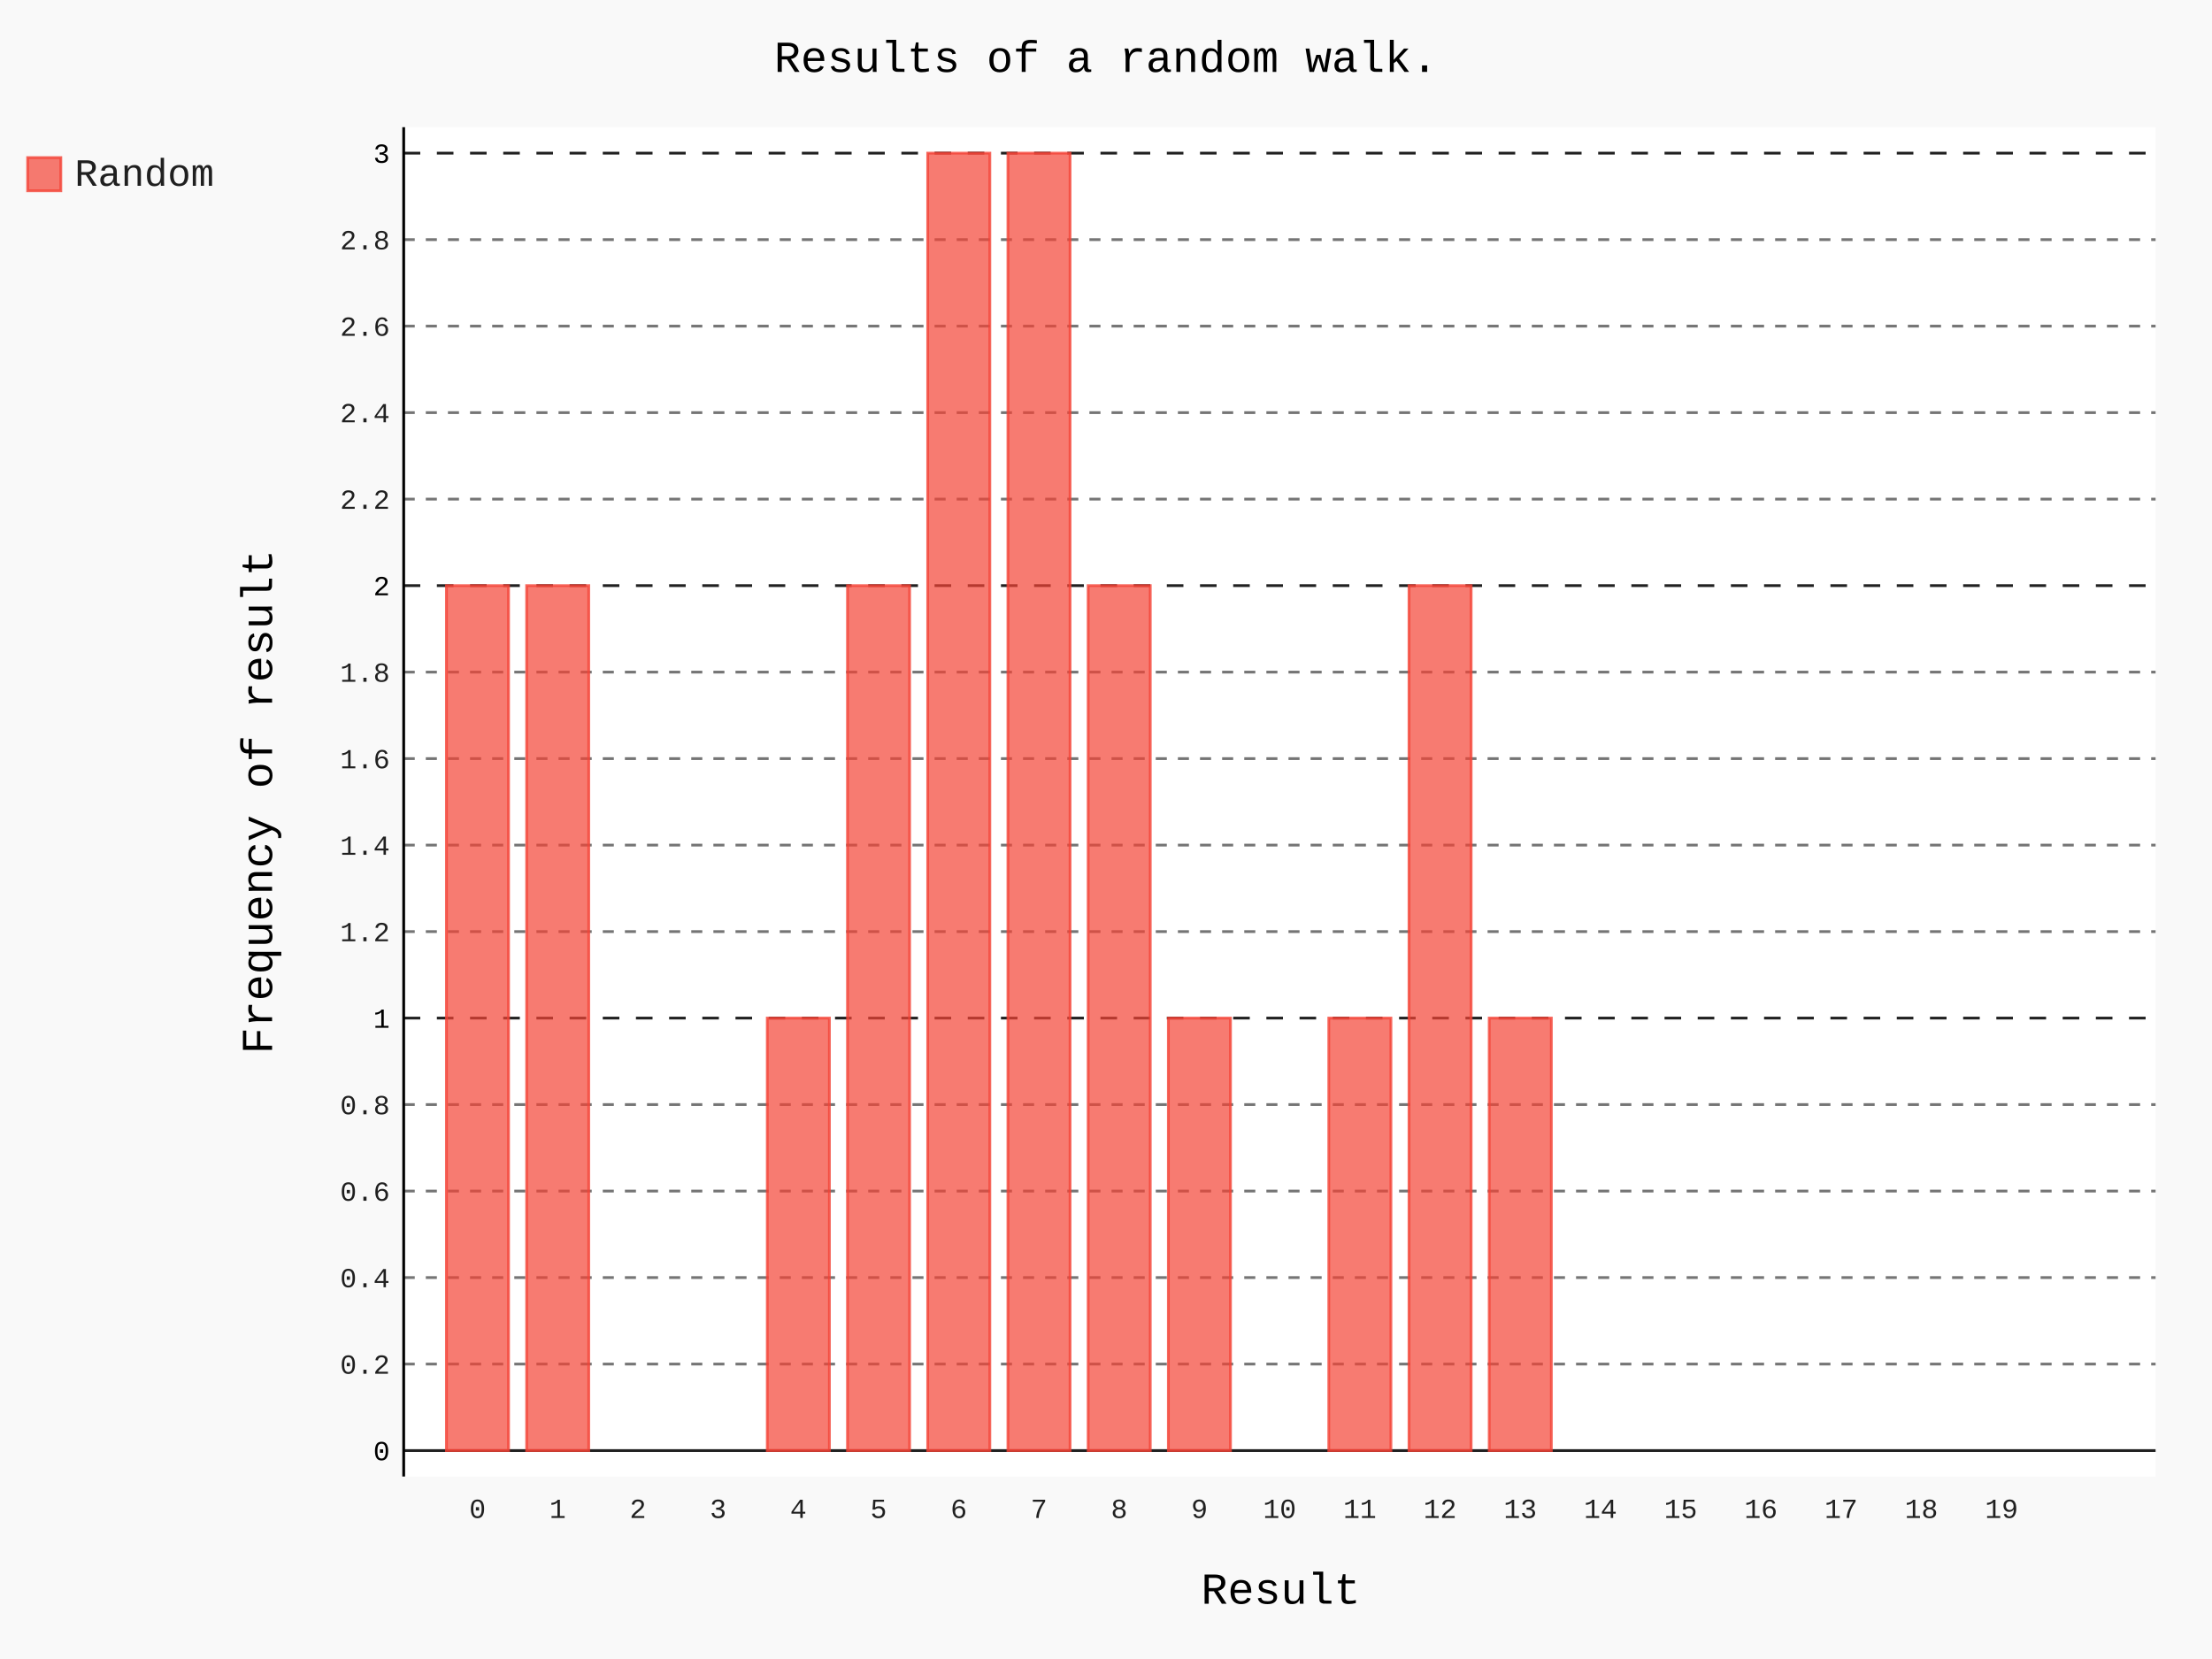
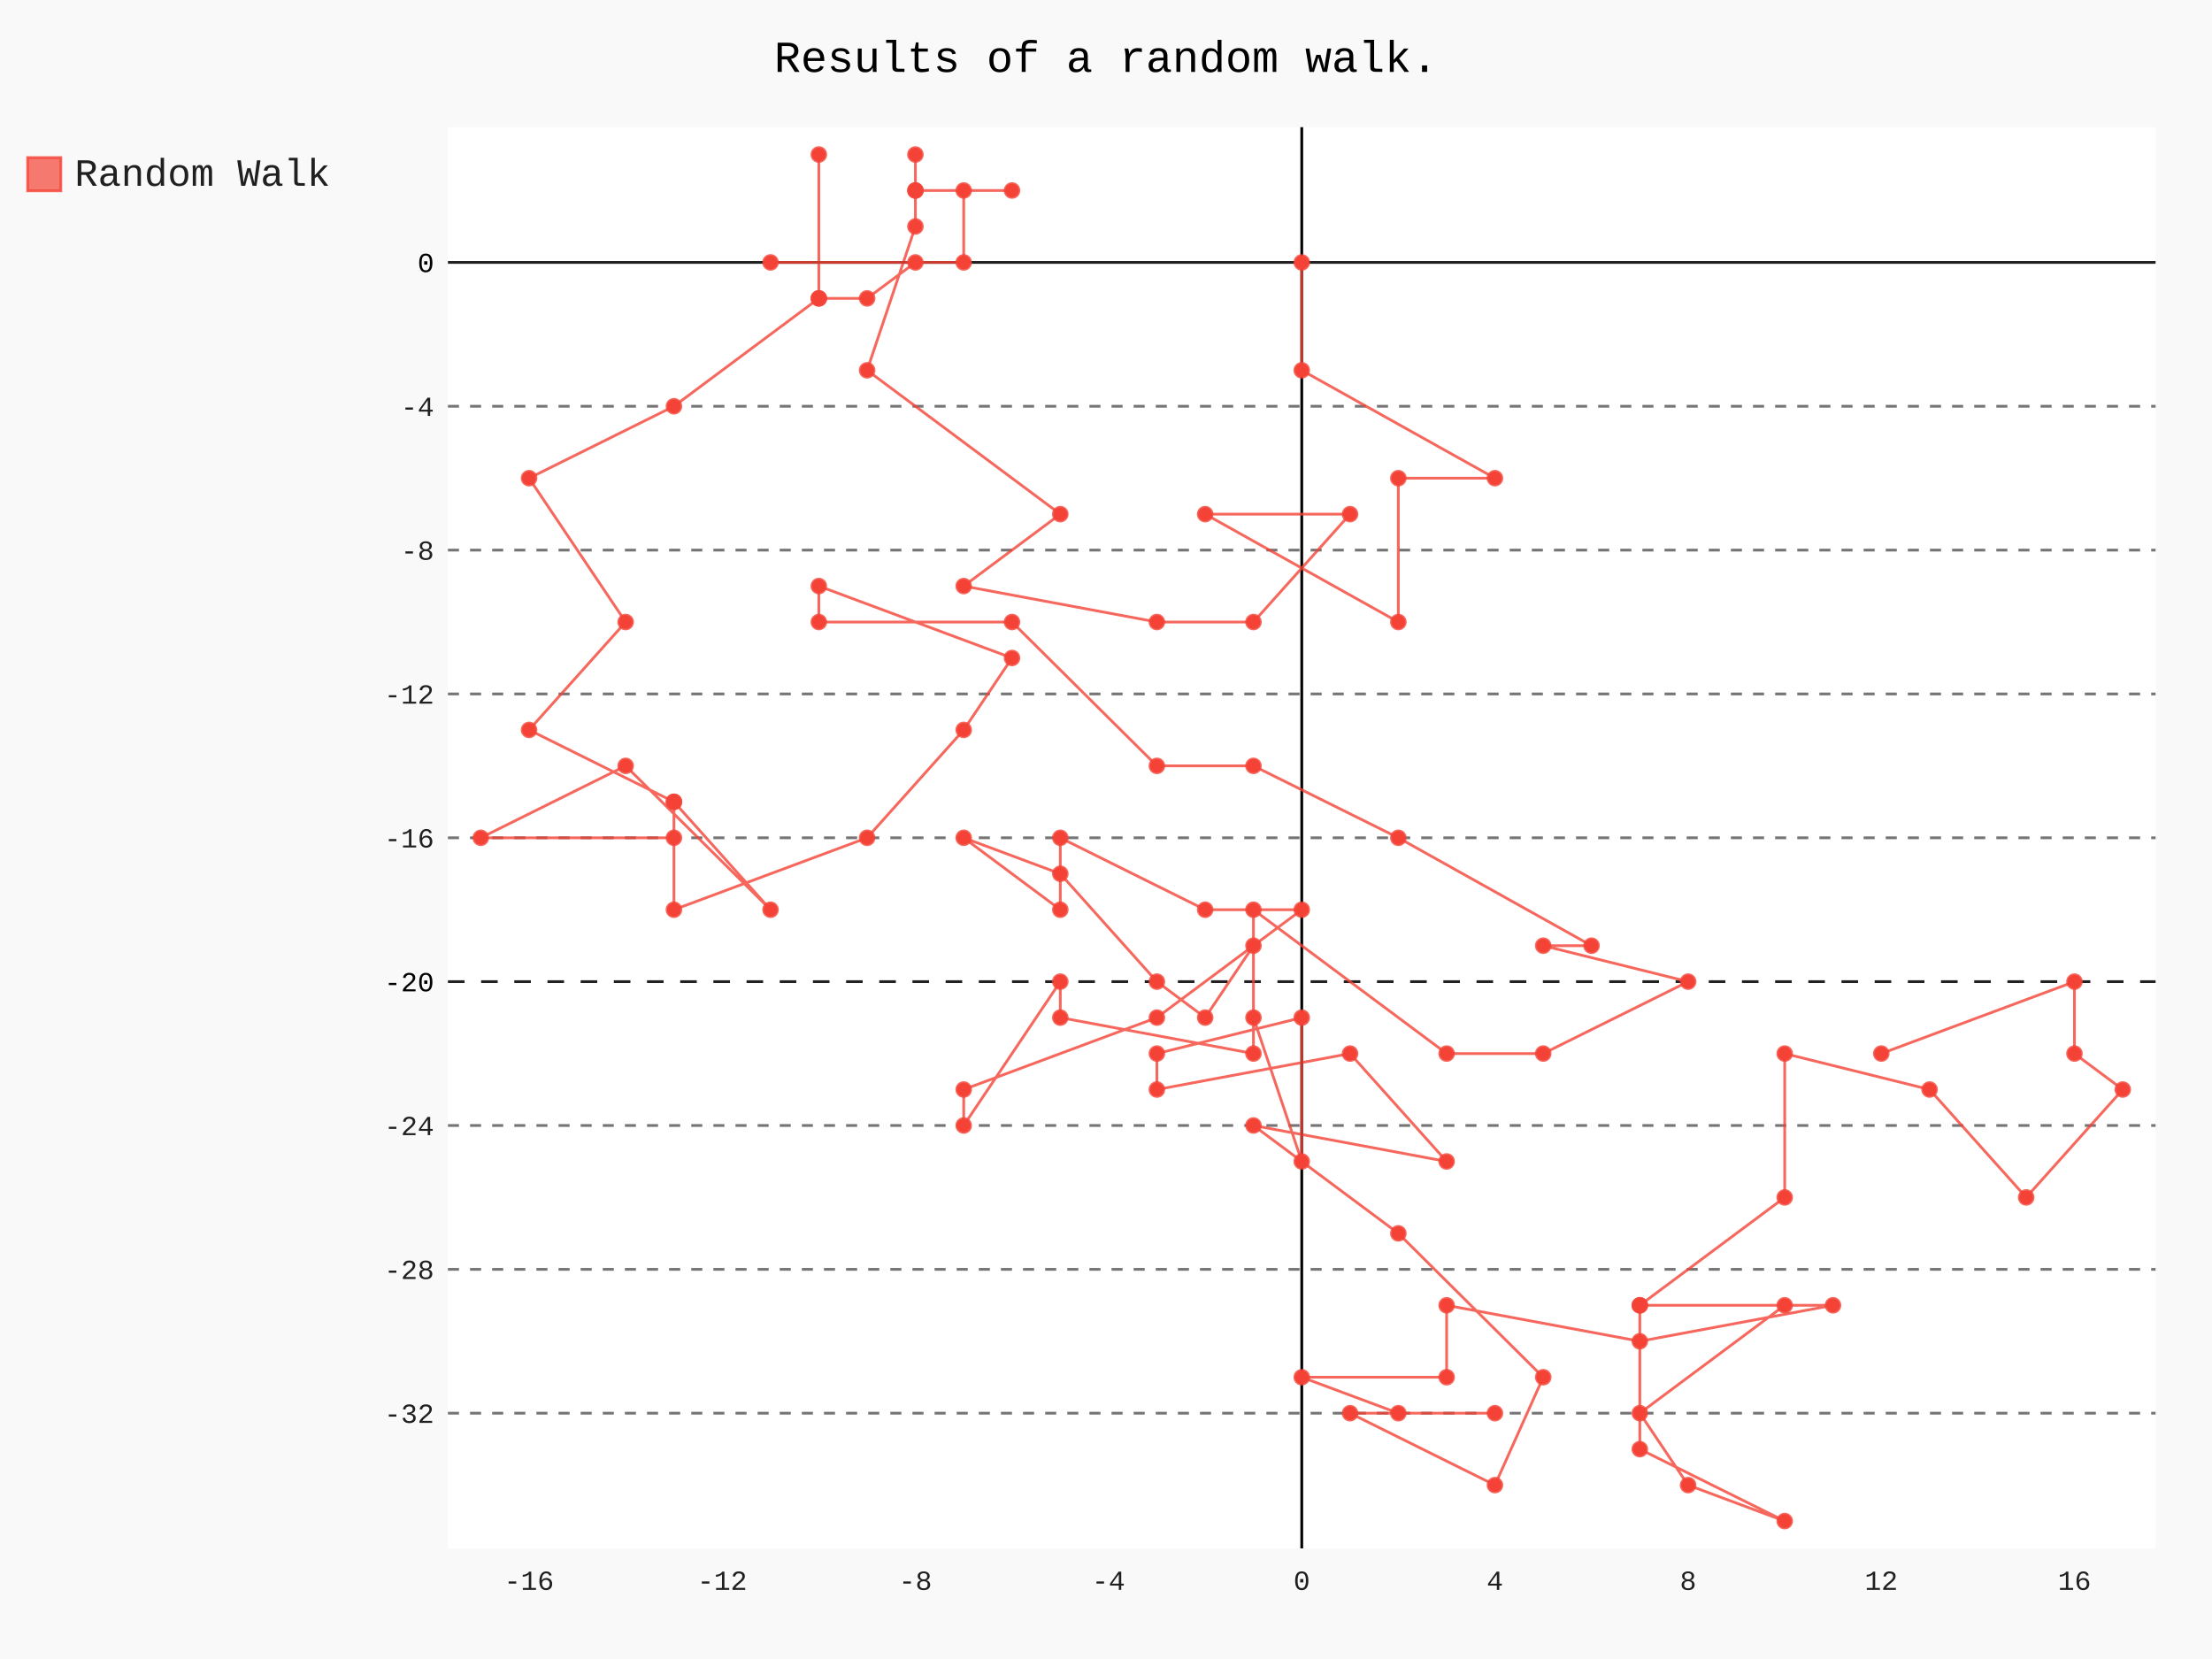
- <svg xmlns="http://www.w3.org/2000/svg" id="chart-1118cbdf-d625-44fe-95aa-4b5f1901cb8a" class="pygal-chart" viewBox="0 0 800 600">
+ <svg xmlns="http://www.w3.org/2000/svg" id="chart-423cd587-2966-4ef7-b777-d7c8e2413516" class="pygal-chart" viewBox="0 0 800 600">
  <defs>
-     <style type="text/css">#chart-1118cbdf-d625-44fe-95aa-4b5f1901cb8a{-webkit-user-select:none;-webkit-font-smoothing:antialiased;font-family:Consolas,"Liberation Mono",Menlo,Courier,monospace}#chart-1118cbdf-d625-44fe-95aa-4b5f1901cb8a .title{font-family:Consolas,"Liberation Mono",Menlo,Courier,monospace;font-size:16px}#chart-1118cbdf-d625-44fe-95aa-4b5f1901cb8a .legends .legend text{font-family:Consolas,"Liberation Mono",Menlo,Courier,monospace;font-size:14px}#chart-1118cbdf-d625-44fe-95aa-4b5f1901cb8a .axis text{font-family:Consolas,"Liberation Mono",Menlo,Courier,monospace;font-size:10px}#chart-1118cbdf-d625-44fe-95aa-4b5f1901cb8a .axis text.major{font-family:Consolas,"Liberation Mono",Menlo,Courier,monospace;font-size:10px}#chart-1118cbdf-d625-44fe-95aa-4b5f1901cb8a .text-overlay text.value{font-family:Consolas,"Liberation Mono",Menlo,Courier,monospace;font-size:16px}#chart-1118cbdf-d625-44fe-95aa-4b5f1901cb8a .text-overlay text.label{font-family:Consolas,"Liberation Mono",Menlo,Courier,monospace;font-size:10px}#chart-1118cbdf-d625-44fe-95aa-4b5f1901cb8a .tooltip{font-family:Consolas,"Liberation Mono",Menlo,Courier,monospace;font-size:14px}#chart-1118cbdf-d625-44fe-95aa-4b5f1901cb8a text.no_data{font-family:Consolas,"Liberation Mono",Menlo,Courier,monospace;font-size:64px}
- #chart-1118cbdf-d625-44fe-95aa-4b5f1901cb8a{background-color:rgba(249,249,249,1)}#chart-1118cbdf-d625-44fe-95aa-4b5f1901cb8a path,#chart-1118cbdf-d625-44fe-95aa-4b5f1901cb8a line,#chart-1118cbdf-d625-44fe-95aa-4b5f1901cb8a rect,#chart-1118cbdf-d625-44fe-95aa-4b5f1901cb8a circle{-webkit-transition:150ms;-moz-transition:150ms;transition:150ms}#chart-1118cbdf-d625-44fe-95aa-4b5f1901cb8a .graph &gt; .background{fill:rgba(249,249,249,1)}#chart-1118cbdf-d625-44fe-95aa-4b5f1901cb8a .plot &gt; .background{fill:rgba(255,255,255,1)}#chart-1118cbdf-d625-44fe-95aa-4b5f1901cb8a .graph{fill:rgba(0,0,0,.87)}#chart-1118cbdf-d625-44fe-95aa-4b5f1901cb8a text.no_data{fill:rgba(0,0,0,1)}#chart-1118cbdf-d625-44fe-95aa-4b5f1901cb8a .title{fill:rgba(0,0,0,1)}#chart-1118cbdf-d625-44fe-95aa-4b5f1901cb8a .legends .legend text{fill:rgba(0,0,0,.87)}#chart-1118cbdf-d625-44fe-95aa-4b5f1901cb8a .legends .legend:hover text{fill:rgba(0,0,0,1)}#chart-1118cbdf-d625-44fe-95aa-4b5f1901cb8a .axis .line{stroke:rgba(0,0,0,1)}#chart-1118cbdf-d625-44fe-95aa-4b5f1901cb8a .axis .guide.line{stroke:rgba(0,0,0,.54)}#chart-1118cbdf-d625-44fe-95aa-4b5f1901cb8a .axis .major.line{stroke:rgba(0,0,0,.87)}#chart-1118cbdf-d625-44fe-95aa-4b5f1901cb8a .axis text.major{fill:rgba(0,0,0,1)}#chart-1118cbdf-d625-44fe-95aa-4b5f1901cb8a .axis.y .guides:hover .guide.line,#chart-1118cbdf-d625-44fe-95aa-4b5f1901cb8a .line-graph .axis.x .guides:hover .guide.line,#chart-1118cbdf-d625-44fe-95aa-4b5f1901cb8a .stackedline-graph .axis.x .guides:hover .guide.line,#chart-1118cbdf-d625-44fe-95aa-4b5f1901cb8a .xy-graph .axis.x .guides:hover .guide.line{stroke:rgba(0,0,0,1)}#chart-1118cbdf-d625-44fe-95aa-4b5f1901cb8a .axis .guides:hover text{fill:rgba(0,0,0,1)}#chart-1118cbdf-d625-44fe-95aa-4b5f1901cb8a .reactive{fill-opacity:.7;stroke-opacity:.8}#chart-1118cbdf-d625-44fe-95aa-4b5f1901cb8a .ci{stroke:rgba(0,0,0,.87)}#chart-1118cbdf-d625-44fe-95aa-4b5f1901cb8a .reactive.active,#chart-1118cbdf-d625-44fe-95aa-4b5f1901cb8a .active .reactive{fill-opacity:.8;stroke-opacity:.9;stroke-width:4}#chart-1118cbdf-d625-44fe-95aa-4b5f1901cb8a .ci .reactive.active{stroke-width:1.5}#chart-1118cbdf-d625-44fe-95aa-4b5f1901cb8a .series text{fill:rgba(0,0,0,1)}#chart-1118cbdf-d625-44fe-95aa-4b5f1901cb8a .tooltip rect{fill:rgba(255,255,255,1);stroke:rgba(0,0,0,1);-webkit-transition:opacity 150ms;-moz-transition:opacity 150ms;transition:opacity 150ms}#chart-1118cbdf-d625-44fe-95aa-4b5f1901cb8a .tooltip .label{fill:rgba(0,0,0,.87)}#chart-1118cbdf-d625-44fe-95aa-4b5f1901cb8a .tooltip .label{fill:rgba(0,0,0,.87)}#chart-1118cbdf-d625-44fe-95aa-4b5f1901cb8a .tooltip .legend{font-size:.8em;fill:rgba(0,0,0,.54)}#chart-1118cbdf-d625-44fe-95aa-4b5f1901cb8a .tooltip .x_label{font-size:.6em;fill:rgba(0,0,0,1)}#chart-1118cbdf-d625-44fe-95aa-4b5f1901cb8a .tooltip .xlink{font-size:.5em;text-decoration:underline}#chart-1118cbdf-d625-44fe-95aa-4b5f1901cb8a .tooltip .value{font-size:1.5em}#chart-1118cbdf-d625-44fe-95aa-4b5f1901cb8a .bound{font-size:.5em}#chart-1118cbdf-d625-44fe-95aa-4b5f1901cb8a .max-value{font-size:.75em;fill:rgba(0,0,0,.54)}#chart-1118cbdf-d625-44fe-95aa-4b5f1901cb8a .map-element{fill:rgba(255,255,255,1);stroke:rgba(0,0,0,.54) !important}#chart-1118cbdf-d625-44fe-95aa-4b5f1901cb8a .map-element .reactive{fill-opacity:inherit;stroke-opacity:inherit}#chart-1118cbdf-d625-44fe-95aa-4b5f1901cb8a .color-0,#chart-1118cbdf-d625-44fe-95aa-4b5f1901cb8a .color-0 a:visited{stroke:#F44336;fill:#F44336}#chart-1118cbdf-d625-44fe-95aa-4b5f1901cb8a .text-overlay .color-0 text{fill:black}
- #chart-1118cbdf-d625-44fe-95aa-4b5f1901cb8a text.no_data{text-anchor:middle}#chart-1118cbdf-d625-44fe-95aa-4b5f1901cb8a .guide.line{fill:none}#chart-1118cbdf-d625-44fe-95aa-4b5f1901cb8a .centered{text-anchor:middle}#chart-1118cbdf-d625-44fe-95aa-4b5f1901cb8a .title{text-anchor:middle}#chart-1118cbdf-d625-44fe-95aa-4b5f1901cb8a .legends .legend text{fill-opacity:1}#chart-1118cbdf-d625-44fe-95aa-4b5f1901cb8a .axis.x text{text-anchor:middle}#chart-1118cbdf-d625-44fe-95aa-4b5f1901cb8a .axis.x:not(.web) text[transform]{text-anchor:start}#chart-1118cbdf-d625-44fe-95aa-4b5f1901cb8a .axis.x:not(.web) text[transform].backwards{text-anchor:end}#chart-1118cbdf-d625-44fe-95aa-4b5f1901cb8a .axis.y text{text-anchor:end}#chart-1118cbdf-d625-44fe-95aa-4b5f1901cb8a .axis.y text[transform].backwards{text-anchor:start}#chart-1118cbdf-d625-44fe-95aa-4b5f1901cb8a .axis.y2 text{text-anchor:start}#chart-1118cbdf-d625-44fe-95aa-4b5f1901cb8a .axis.y2 text[transform].backwards{text-anchor:end}#chart-1118cbdf-d625-44fe-95aa-4b5f1901cb8a .axis .guide.line{stroke-dasharray:4,4}#chart-1118cbdf-d625-44fe-95aa-4b5f1901cb8a .axis .major.guide.line{stroke-dasharray:6,6}#chart-1118cbdf-d625-44fe-95aa-4b5f1901cb8a .horizontal .axis.y .guide.line,#chart-1118cbdf-d625-44fe-95aa-4b5f1901cb8a .horizontal .axis.y2 .guide.line,#chart-1118cbdf-d625-44fe-95aa-4b5f1901cb8a .vertical .axis.x .guide.line{opacity:0}#chart-1118cbdf-d625-44fe-95aa-4b5f1901cb8a .horizontal .axis.always_show .guide.line,#chart-1118cbdf-d625-44fe-95aa-4b5f1901cb8a .vertical .axis.always_show .guide.line{opacity:1 !important}#chart-1118cbdf-d625-44fe-95aa-4b5f1901cb8a .axis.y .guides:hover .guide.line,#chart-1118cbdf-d625-44fe-95aa-4b5f1901cb8a .axis.y2 .guides:hover .guide.line,#chart-1118cbdf-d625-44fe-95aa-4b5f1901cb8a .axis.x .guides:hover .guide.line{opacity:1}#chart-1118cbdf-d625-44fe-95aa-4b5f1901cb8a .axis .guides:hover text{opacity:1}#chart-1118cbdf-d625-44fe-95aa-4b5f1901cb8a .nofill{fill:none}#chart-1118cbdf-d625-44fe-95aa-4b5f1901cb8a .subtle-fill{fill-opacity:.2}#chart-1118cbdf-d625-44fe-95aa-4b5f1901cb8a .dot{stroke-width:1px;fill-opacity:1}#chart-1118cbdf-d625-44fe-95aa-4b5f1901cb8a .dot.active{stroke-width:5px}#chart-1118cbdf-d625-44fe-95aa-4b5f1901cb8a .dot.negative{fill:transparent}#chart-1118cbdf-d625-44fe-95aa-4b5f1901cb8a text,#chart-1118cbdf-d625-44fe-95aa-4b5f1901cb8a tspan{stroke:none !important}#chart-1118cbdf-d625-44fe-95aa-4b5f1901cb8a .series text.active{opacity:1}#chart-1118cbdf-d625-44fe-95aa-4b5f1901cb8a .tooltip rect{fill-opacity:.95;stroke-width:.5}#chart-1118cbdf-d625-44fe-95aa-4b5f1901cb8a .tooltip text{fill-opacity:1}#chart-1118cbdf-d625-44fe-95aa-4b5f1901cb8a .showable{visibility:hidden}#chart-1118cbdf-d625-44fe-95aa-4b5f1901cb8a .showable.shown{visibility:visible}#chart-1118cbdf-d625-44fe-95aa-4b5f1901cb8a .gauge-background{fill:rgba(229,229,229,1);stroke:none}#chart-1118cbdf-d625-44fe-95aa-4b5f1901cb8a .bg-lines{stroke:rgba(249,249,249,1);stroke-width:2px}</style>
+     <style type="text/css">#chart-423cd587-2966-4ef7-b777-d7c8e2413516{-webkit-user-select:none;-webkit-font-smoothing:antialiased;font-family:Consolas,"Liberation Mono",Menlo,Courier,monospace}#chart-423cd587-2966-4ef7-b777-d7c8e2413516 .title{font-family:Consolas,"Liberation Mono",Menlo,Courier,monospace;font-size:16px}#chart-423cd587-2966-4ef7-b777-d7c8e2413516 .legends .legend text{font-family:Consolas,"Liberation Mono",Menlo,Courier,monospace;font-size:14px}#chart-423cd587-2966-4ef7-b777-d7c8e2413516 .axis text{font-family:Consolas,"Liberation Mono",Menlo,Courier,monospace;font-size:10px}#chart-423cd587-2966-4ef7-b777-d7c8e2413516 .axis text.major{font-family:Consolas,"Liberation Mono",Menlo,Courier,monospace;font-size:10px}#chart-423cd587-2966-4ef7-b777-d7c8e2413516 .text-overlay text.value{font-family:Consolas,"Liberation Mono",Menlo,Courier,monospace;font-size:16px}#chart-423cd587-2966-4ef7-b777-d7c8e2413516 .text-overlay text.label{font-family:Consolas,"Liberation Mono",Menlo,Courier,monospace;font-size:10px}#chart-423cd587-2966-4ef7-b777-d7c8e2413516 .tooltip{font-family:Consolas,"Liberation Mono",Menlo,Courier,monospace;font-size:14px}#chart-423cd587-2966-4ef7-b777-d7c8e2413516 text.no_data{font-family:Consolas,"Liberation Mono",Menlo,Courier,monospace;font-size:64px}
+ #chart-423cd587-2966-4ef7-b777-d7c8e2413516{background-color:rgba(249,249,249,1)}#chart-423cd587-2966-4ef7-b777-d7c8e2413516 path,#chart-423cd587-2966-4ef7-b777-d7c8e2413516 line,#chart-423cd587-2966-4ef7-b777-d7c8e2413516 rect,#chart-423cd587-2966-4ef7-b777-d7c8e2413516 circle{-webkit-transition:150ms;-moz-transition:150ms;transition:150ms}#chart-423cd587-2966-4ef7-b777-d7c8e2413516 .graph &gt; .background{fill:rgba(249,249,249,1)}#chart-423cd587-2966-4ef7-b777-d7c8e2413516 .plot &gt; .background{fill:rgba(255,255,255,1)}#chart-423cd587-2966-4ef7-b777-d7c8e2413516 .graph{fill:rgba(0,0,0,.87)}#chart-423cd587-2966-4ef7-b777-d7c8e2413516 text.no_data{fill:rgba(0,0,0,1)}#chart-423cd587-2966-4ef7-b777-d7c8e2413516 .title{fill:rgba(0,0,0,1)}#chart-423cd587-2966-4ef7-b777-d7c8e2413516 .legends .legend text{fill:rgba(0,0,0,.87)}#chart-423cd587-2966-4ef7-b777-d7c8e2413516 .legends .legend:hover text{fill:rgba(0,0,0,1)}#chart-423cd587-2966-4ef7-b777-d7c8e2413516 .axis .line{stroke:rgba(0,0,0,1)}#chart-423cd587-2966-4ef7-b777-d7c8e2413516 .axis .guide.line{stroke:rgba(0,0,0,.54)}#chart-423cd587-2966-4ef7-b777-d7c8e2413516 .axis .major.line{stroke:rgba(0,0,0,.87)}#chart-423cd587-2966-4ef7-b777-d7c8e2413516 .axis text.major{fill:rgba(0,0,0,1)}#chart-423cd587-2966-4ef7-b777-d7c8e2413516 .axis.y .guides:hover .guide.line,#chart-423cd587-2966-4ef7-b777-d7c8e2413516 .line-graph .axis.x .guides:hover .guide.line,#chart-423cd587-2966-4ef7-b777-d7c8e2413516 .stackedline-graph .axis.x .guides:hover .guide.line,#chart-423cd587-2966-4ef7-b777-d7c8e2413516 .xy-graph .axis.x .guides:hover .guide.line{stroke:rgba(0,0,0,1)}#chart-423cd587-2966-4ef7-b777-d7c8e2413516 .axis .guides:hover text{fill:rgba(0,0,0,1)}#chart-423cd587-2966-4ef7-b777-d7c8e2413516 .reactive{fill-opacity:.7;stroke-opacity:.8}#chart-423cd587-2966-4ef7-b777-d7c8e2413516 .ci{stroke:rgba(0,0,0,.87)}#chart-423cd587-2966-4ef7-b777-d7c8e2413516 .reactive.active,#chart-423cd587-2966-4ef7-b777-d7c8e2413516 .active .reactive{fill-opacity:.8;stroke-opacity:.9;stroke-width:4}#chart-423cd587-2966-4ef7-b777-d7c8e2413516 .ci .reactive.active{stroke-width:1.5}#chart-423cd587-2966-4ef7-b777-d7c8e2413516 .series text{fill:rgba(0,0,0,1)}#chart-423cd587-2966-4ef7-b777-d7c8e2413516 .tooltip rect{fill:rgba(255,255,255,1);stroke:rgba(0,0,0,1);-webkit-transition:opacity 150ms;-moz-transition:opacity 150ms;transition:opacity 150ms}#chart-423cd587-2966-4ef7-b777-d7c8e2413516 .tooltip .label{fill:rgba(0,0,0,.87)}#chart-423cd587-2966-4ef7-b777-d7c8e2413516 .tooltip .label{fill:rgba(0,0,0,.87)}#chart-423cd587-2966-4ef7-b777-d7c8e2413516 .tooltip .legend{font-size:.8em;fill:rgba(0,0,0,.54)}#chart-423cd587-2966-4ef7-b777-d7c8e2413516 .tooltip .x_label{font-size:.6em;fill:rgba(0,0,0,1)}#chart-423cd587-2966-4ef7-b777-d7c8e2413516 .tooltip .xlink{font-size:.5em;text-decoration:underline}#chart-423cd587-2966-4ef7-b777-d7c8e2413516 .tooltip .value{font-size:1.5em}#chart-423cd587-2966-4ef7-b777-d7c8e2413516 .bound{font-size:.5em}#chart-423cd587-2966-4ef7-b777-d7c8e2413516 .max-value{font-size:.75em;fill:rgba(0,0,0,.54)}#chart-423cd587-2966-4ef7-b777-d7c8e2413516 .map-element{fill:rgba(255,255,255,1);stroke:rgba(0,0,0,.54) !important}#chart-423cd587-2966-4ef7-b777-d7c8e2413516 .map-element .reactive{fill-opacity:inherit;stroke-opacity:inherit}#chart-423cd587-2966-4ef7-b777-d7c8e2413516 .color-0,#chart-423cd587-2966-4ef7-b777-d7c8e2413516 .color-0 a:visited{stroke:#F44336;fill:#F44336}#chart-423cd587-2966-4ef7-b777-d7c8e2413516 .text-overlay .color-0 text{fill:black}
+ #chart-423cd587-2966-4ef7-b777-d7c8e2413516 text.no_data{text-anchor:middle}#chart-423cd587-2966-4ef7-b777-d7c8e2413516 .guide.line{fill:none}#chart-423cd587-2966-4ef7-b777-d7c8e2413516 .centered{text-anchor:middle}#chart-423cd587-2966-4ef7-b777-d7c8e2413516 .title{text-anchor:middle}#chart-423cd587-2966-4ef7-b777-d7c8e2413516 .legends .legend text{fill-opacity:1}#chart-423cd587-2966-4ef7-b777-d7c8e2413516 .axis.x text{text-anchor:middle}#chart-423cd587-2966-4ef7-b777-d7c8e2413516 .axis.x:not(.web) text[transform]{text-anchor:start}#chart-423cd587-2966-4ef7-b777-d7c8e2413516 .axis.x:not(.web) text[transform].backwards{text-anchor:end}#chart-423cd587-2966-4ef7-b777-d7c8e2413516 .axis.y text{text-anchor:end}#chart-423cd587-2966-4ef7-b777-d7c8e2413516 .axis.y text[transform].backwards{text-anchor:start}#chart-423cd587-2966-4ef7-b777-d7c8e2413516 .axis.y2 text{text-anchor:start}#chart-423cd587-2966-4ef7-b777-d7c8e2413516 .axis.y2 text[transform].backwards{text-anchor:end}#chart-423cd587-2966-4ef7-b777-d7c8e2413516 .axis .guide.line{stroke-dasharray:4,4}#chart-423cd587-2966-4ef7-b777-d7c8e2413516 .axis .major.guide.line{stroke-dasharray:6,6}#chart-423cd587-2966-4ef7-b777-d7c8e2413516 .horizontal .axis.y .guide.line,#chart-423cd587-2966-4ef7-b777-d7c8e2413516 .horizontal .axis.y2 .guide.line,#chart-423cd587-2966-4ef7-b777-d7c8e2413516 .vertical .axis.x .guide.line{opacity:0}#chart-423cd587-2966-4ef7-b777-d7c8e2413516 .horizontal .axis.always_show .guide.line,#chart-423cd587-2966-4ef7-b777-d7c8e2413516 .vertical .axis.always_show .guide.line{opacity:1 !important}#chart-423cd587-2966-4ef7-b777-d7c8e2413516 .axis.y .guides:hover .guide.line,#chart-423cd587-2966-4ef7-b777-d7c8e2413516 .axis.y2 .guides:hover .guide.line,#chart-423cd587-2966-4ef7-b777-d7c8e2413516 .axis.x .guides:hover .guide.line{opacity:1}#chart-423cd587-2966-4ef7-b777-d7c8e2413516 .axis .guides:hover text{opacity:1}#chart-423cd587-2966-4ef7-b777-d7c8e2413516 .nofill{fill:none}#chart-423cd587-2966-4ef7-b777-d7c8e2413516 .subtle-fill{fill-opacity:.2}#chart-423cd587-2966-4ef7-b777-d7c8e2413516 .dot{stroke-width:1px;fill-opacity:1}#chart-423cd587-2966-4ef7-b777-d7c8e2413516 .dot.active{stroke-width:5px}#chart-423cd587-2966-4ef7-b777-d7c8e2413516 .dot.negative{fill:transparent}#chart-423cd587-2966-4ef7-b777-d7c8e2413516 text,#chart-423cd587-2966-4ef7-b777-d7c8e2413516 tspan{stroke:none !important}#chart-423cd587-2966-4ef7-b777-d7c8e2413516 .series text.active{opacity:1}#chart-423cd587-2966-4ef7-b777-d7c8e2413516 .tooltip rect{fill-opacity:.95;stroke-width:.5}#chart-423cd587-2966-4ef7-b777-d7c8e2413516 .tooltip text{fill-opacity:1}#chart-423cd587-2966-4ef7-b777-d7c8e2413516 .showable{visibility:hidden}#chart-423cd587-2966-4ef7-b777-d7c8e2413516 .showable.shown{visibility:visible}#chart-423cd587-2966-4ef7-b777-d7c8e2413516 .gauge-background{fill:rgba(229,229,229,1);stroke:none}#chart-423cd587-2966-4ef7-b777-d7c8e2413516 .bg-lines{stroke:rgba(249,249,249,1);stroke-width:2px}</style>
  </defs>
-   <g class="graph bar-graph vertical">
+   <g class="graph xy-graph vertical">
    <rect x="0" y="0" width="800" height="600" class="background" />
-     <g transform="translate(146, 46)" class="plot">
-       <rect x="0" y="0" width="633.6" height="488" class="background" />
+     <g transform="translate(162, 46)" class="plot">
+       <rect x="0" y="0" width="617.6" height="514" class="background" />
      <g class="axis y always_show">
        <g class="guides">
-           <path d="M0 478.615 h633.6" class="axis major line" />
-           <text x="-5" y="482.115" class="major">0</text>
-         </g>
-         <g class="guides">
-           <path d="M0 447.333 h633.6" class="guide line" />
-           <text x="-5" y="450.833" class="">0.2</text>
-         </g>
-         <g class="guides">
-           <path d="M0 416.051 h633.6" class="guide line" />
-           <text x="-5" y="419.551" class="">0.4</text>
-         </g>
-         <g class="guides">
-           <path d="M0 384.769 h633.6" class="guide line" />
-           <text x="-5" y="388.269" class="">0.6</text>
-         </g>
-         <g class="guides">
-           <path d="M0 353.487 h633.6" class="guide line" />
-           <text x="-5" y="356.987" class="">0.8</text>
-         </g>
-         <g class="guides">
-           <path d="M0 322.205 h633.6" class="major guide line" />
-           <text x="-5" y="325.705" class="major">1</text>
-         </g>
-         <g class="guides">
-           <path d="M0 290.923 h633.6" class="guide line" />
-           <text x="-5" y="294.423" class="">1.2</text>
-         </g>
-         <g class="guides">
-           <path d="M0 259.641 h633.6" class="guide line" />
-           <text x="-5" y="263.141" class="">1.4</text>
-         </g>
-         <g class="guides">
-           <path d="M0 228.359 h633.6" class="guide line" />
-           <text x="-5" y="231.859" class="">1.6</text>
-         </g>
-         <g class="guides">
-           <path d="M0 197.077 h633.6" class="guide line" />
-           <text x="-5" y="200.577" class="">1.8</text>
-         </g>
-         <g class="guides">
-           <path d="M0 165.795 h633.6" class="major guide line" />
-           <text x="-5" y="169.295" class="major">2</text>
-         </g>
-         <g class="guides">
-           <path d="M0 134.513 h633.6" class="guide line" />
-           <text x="-5" y="138.013" class="">2.2</text>
-         </g>
-         <g class="guides">
-           <path d="M0 103.231 h633.6" class="guide line" />
-           <text x="-5" y="106.731" class="">2.4</text>
-         </g>
-         <g class="guides">
-           <path d="M0 71.949 h633.6" class="guide line" />
-           <text x="-5" y="75.449" class="">2.6</text>
-         </g>
-         <g class="guides">
-           <path d="M0 40.667 h633.6" class="guide line" />
-           <text x="-5" y="44.167" class="">2.8</text>
-         </g>
-         <g class="guides">
-           <path d="M0 9.385 h633.6" class="major guide line" />
-           <text x="-5" y="12.885" class="major">3</text>
+           <path d="M0 465.097 h617.6" class="guide line" />
+           <text x="-5" y="468.597" class="">-32</text>
+         </g>
+         <g class="guides">
+           <path d="M0 413.073 h617.6" class="guide line" />
+           <text x="-5" y="416.573" class="">-28</text>
+         </g>
+         <g class="guides">
+           <path d="M0 361.049 h617.6" class="guide line" />
+           <text x="-5" y="364.549" class="">-24</text>
+         </g>
+         <g class="guides">
+           <path d="M0 309.024 h617.6" class="major guide line" />
+           <text x="-5" y="312.524" class="major">-20</text>
+         </g>
+         <g class="guides">
+           <path d="M0 257 h617.6" class="guide line" />
+           <text x="-5" y="260.5" class="">-16</text>
+         </g>
+         <g class="guides">
+           <path d="M0 204.976 h617.6" class="guide line" />
+           <text x="-5" y="208.476" class="">-12</text>
+         </g>
+         <g class="guides">
+           <path d="M0 152.951 h617.6" class="guide line" />
+           <text x="-5" y="156.451" class="">-8</text>
+         </g>
+         <g class="guides">
+           <path d="M0 100.927 h617.6" class="guide line" />
+           <text x="-5" y="104.427" class="">-4</text>
+         </g>
+         <g class="guides">
+           <path d="M0 48.903 h617.6" class="axis major line" />
+           <text x="-5" y="52.403" class="major">0</text>
        </g>
      </g>
      <g class="axis x">
-         <path d="M0 0 v488" class="line" />
-         <g class="guides">
-           <path d="M26.69 0 v488" class="axis guide line" />
-           <text x="26.69" y="503.0" class="">0</text>
-         </g>
-         <g class="guides">
-           <path d="M55.701 0 v488" class="guide line" />
-           <text x="55.701" y="503.0" class="">1</text>
-         </g>
-         <g class="guides">
-           <path d="M84.712 0 v488" class="guide line" />
-           <text x="84.712" y="503.0" class="">2</text>
-         </g>
-         <g class="guides">
-           <path d="M113.723 0 v488" class="guide line" />
-           <text x="113.723" y="503.0" class="">3</text>
-         </g>
-         <g class="guides">
-           <path d="M142.734 0 v488" class="guide line" />
-           <text x="142.734" y="503.0" class="">4</text>
-         </g>
-         <g class="guides">
-           <path d="M171.745 0 v488" class="guide line" />
-           <text x="171.745" y="503.0" class="">5</text>
-         </g>
-         <g class="guides">
-           <path d="M200.756 0 v488" class="guide line" />
-           <text x="200.756" y="503.0" class="">6</text>
-         </g>
-         <g class="guides">
-           <path d="M229.767 0 v488" class="guide line" />
-           <text x="229.767" y="503.0" class="">7</text>
-         </g>
-         <g class="guides">
-           <path d="M258.778 0 v488" class="guide line" />
-           <text x="258.778" y="503.0" class="">8</text>
-         </g>
-         <g class="guides">
-           <path d="M287.789 0 v488" class="guide line" />
-           <text x="287.789" y="503.0" class="">9</text>
-         </g>
-         <g class="guides">
-           <path d="M316.8 0 v488" class="guide line" />
-           <text x="316.8" y="503.0" class="">10</text>
-         </g>
-         <g class="guides">
-           <path d="M345.811 0 v488" class="guide line" />
-           <text x="345.811" y="503.0" class="">11</text>
-         </g>
-         <g class="guides">
-           <path d="M374.822 0 v488" class="guide line" />
-           <text x="374.822" y="503.0" class="">12</text>
-         </g>
-         <g class="guides">
-           <path d="M403.833 0 v488" class="guide line" />
-           <text x="403.833" y="503.0" class="">13</text>
-         </g>
-         <g class="guides">
-           <path d="M432.844 0 v488" class="guide line" />
-           <text x="432.844" y="503.0" class="">14</text>
-         </g>
-         <g class="guides">
-           <path d="M461.855 0 v488" class="guide line" />
-           <text x="461.855" y="503.0" class="">15</text>
-         </g>
-         <g class="guides">
-           <path d="M490.866 0 v488" class="guide line" />
-           <text x="490.866" y="503.0" class="">16</text>
-         </g>
-         <g class="guides">
-           <path d="M519.877 0 v488" class="guide line" />
-           <text x="519.877" y="503.0" class="">17</text>
-         </g>
-         <g class="guides">
-           <path d="M548.888 0 v488" class="guide line" />
-           <text x="548.888" y="503.0" class="">18</text>
-         </g>
-         <g class="guides">
-           <path d="M577.899 0 v488" class="guide line" />
-           <text x="577.899" y="503.0" class="">19</text>
+         <g class="guides">
+           <path d="M29.343 0 v514" class="guide line" />
+           <text x="29.343" y="529.0" class="">-16</text>
+         </g>
+         <g class="guides">
+           <path d="M99.207 0 v514" class="guide line" />
+           <text x="99.207" y="529.0" class="">-12</text>
+         </g>
+         <g class="guides">
+           <path d="M169.071 0 v514" class="guide line" />
+           <text x="169.071" y="529.0" class="">-8</text>
+         </g>
+         <g class="guides">
+           <path d="M238.936 0 v514" class="guide line" />
+           <text x="238.936" y="529.0" class="">-4</text>
+         </g>
+         <g class="guides">
+           <path d="M308.8 0 v514" class="axis line" />
+           <text x="308.8" y="529.0" class="">0</text>
+         </g>
+         <g class="guides">
+           <path d="M378.664 0 v514" class="guide line" />
+           <text x="378.664" y="529.0" class="">4</text>
+         </g>
+         <g class="guides">
+           <path d="M448.529 0 v514" class="guide line" />
+           <text x="448.529" y="529.0" class="">8</text>
+         </g>
+         <g class="guides">
+           <path d="M518.393 0 v514" class="guide line" />
+           <text x="518.393" y="529.0" class="">12</text>
+         </g>
+         <g class="guides">
+           <path d="M588.257 0 v514" class="guide line" />
+           <text x="588.257" y="529.0" class="">16</text>
        </g>
      </g>
      <g class="series serie-0 color-0">
-         <g class="bars">
-           <g class="bar">
-             <rect x="15.457" y="165.795" rx="0" ry="0" width="22.466" height="312.821" class="rect reactive tooltip-trigger" />
-           </g>
-           <g class="bar">
-             <rect x="44.468" y="165.795" rx="0" ry="0" width="22.466" height="312.821" class="rect reactive tooltip-trigger" />
-           </g>
-           <g class="bar">
-             <rect x="73.479" y="478.615" rx="0" ry="0" width="22.466" height="0.0" class="rect reactive tooltip-trigger" />
-           </g>
-           <g class="bar">
-             <rect x="102.49" y="478.615" rx="0" ry="0" width="22.466" height="0.0" class="rect reactive tooltip-trigger" />
-           </g>
-           <g class="bar">
-             <rect x="131.501" y="322.205" rx="0" ry="0" width="22.466" height="156.41" class="rect reactive tooltip-trigger" />
-           </g>
-           <g class="bar">
-             <rect x="160.512" y="165.795" rx="0" ry="0" width="22.466" height="312.821" class="rect reactive tooltip-trigger" />
-           </g>
-           <g class="bar">
-             <rect x="189.523" y="9.385" rx="0" ry="0" width="22.466" height="469.231" class="rect reactive tooltip-trigger" />
-           </g>
-           <g class="bar">
-             <rect x="218.534" y="9.385" rx="0" ry="0" width="22.466" height="469.231" class="rect reactive tooltip-trigger" />
-           </g>
-           <g class="bar">
-             <rect x="247.545" y="165.795" rx="0" ry="0" width="22.466" height="312.821" class="rect reactive tooltip-trigger" />
-           </g>
-           <g class="bar">
-             <rect x="276.556" y="322.205" rx="0" ry="0" width="22.466" height="156.41" class="rect reactive tooltip-trigger" />
-           </g>
-           <g class="bar">
-             <rect x="305.567" y="478.615" rx="0" ry="0" width="22.466" height="0.0" class="rect reactive tooltip-trigger" />
-           </g>
-           <g class="bar">
-             <rect x="334.578" y="322.205" rx="0" ry="0" width="22.466" height="156.41" class="rect reactive tooltip-trigger" />
-           </g>
-           <g class="bar">
-             <rect x="363.589" y="165.795" rx="0" ry="0" width="22.466" height="312.821" class="rect reactive tooltip-trigger" />
-           </g>
-           <g class="bar">
-             <rect x="392.6" y="322.205" rx="0" ry="0" width="22.466" height="156.41" class="rect reactive tooltip-trigger" />
-           </g>
-           <g class="bar">
-             <rect x="421.611" y="478.615" rx="0" ry="0" width="22.466" height="0.0" class="rect reactive tooltip-trigger" />
-           </g>
-           <g class="bar">
-             <rect x="450.622" y="478.615" rx="0" ry="0" width="22.466" height="0.0" class="rect reactive tooltip-trigger" />
-           </g>
-           <g class="bar">
-             <rect x="479.633" y="478.615" rx="0" ry="0" width="22.466" height="0.0" class="rect reactive tooltip-trigger" />
-           </g>
-           <g class="bar">
-             <rect x="508.644" y="478.615" rx="0" ry="0" width="22.466" height="0.0" class="rect reactive tooltip-trigger" />
-           </g>
-           <g class="bar">
-             <rect x="537.655" y="478.615" rx="0" ry="0" width="22.466" height="0.0" class="rect reactive tooltip-trigger" />
-           </g>
-           <g class="bar">
-             <rect x="566.666" y="478.615" rx="0" ry="0" width="22.466" height="0.0" class="rect reactive tooltip-trigger" />
-           </g>
-           <g class="bar">
-             <rect x="595.677" y="478.615" rx="0" ry="0" width="22.466" height="0.0" class="rect reactive tooltip-trigger" />
-           </g>
-         </g>
+         <path d="M308.8 48.903 L308.8 87.921 378.664 126.939 343.732 126.939 343.732 178.964 273.868 139.945 326.266 139.945 291.334 178.964 256.402 178.964 186.538 165.957 221.47 139.945 151.605 87.921 169.071 35.897 169.071 22.891 169.071 9.885 169.071 22.891 204.004 22.891 186.538 22.891 186.538 48.903 116.673 48.903 169.071 48.903 151.605 61.909 134.139 61.909 134.139 9.885 134.139 61.909 81.741 100.927 29.343 126.939 64.275 178.964 29.343 217.982 81.741 243.994 116.673 283.012 64.275 230.988 11.877 257 81.741 257 81.741 243.994 81.741 283.012 151.605 257 186.538 217.982 204.004 191.97 134.139 165.957 134.139 178.964 204.004 178.964 256.402 230.988 291.334 230.988 343.732 257 413.596 296.018 396.13 296.018 448.529 309.024 396.13 335.036 361.198 335.036 291.334 283.012 291.334 335.036 221.47 322.03 221.47 309.024 186.538 361.049 186.538 348.043 256.402 322.03 308.8 283.012 273.868 283.012 221.47 257 221.47 283.012 186.538 257 221.47 270.006 256.402 309.024 273.868 322.03 291.334 296.018 291.334 322.03 308.8 374.055 308.8 322.03 256.402 335.036 256.402 348.043 326.266 335.036 361.198 374.055 291.334 361.049 343.732 400.067 396.13 452.091 378.664 491.109 326.266 465.097 378.664 465.097 343.732 465.097 308.8 452.091 361.198 452.091 361.198 426.079 431.062 439.085 500.927 426.079 431.062 426.079 483.461 426.079 431.062 465.097 448.529 491.109 483.461 504.115 431.062 478.103 431.062 426.079 483.461 387.061 483.461 335.036 535.859 348.043 570.791 387.061 605.723 348.043 588.257 335.036 588.257 309.024 518.393 335.036" class="line reactive nofill" />
      </g>
    </g>
    <g class="titles">
      <text x="400.0" y="26" class="title plot_title">Results of a random walk.</text>
-       <text x="463.2" y="580" class="title">Result</text>
-       <text x="72.4" y="316.0" class="title" transform="rotate(-90 72.4 290)">Frequency of result</text>
-     </g>
-     <g transform="translate(146, 46)" class="plot overlay">
+     </g>
+     <g transform="translate(162, 46)" class="plot overlay">
+       <g class="series serie-0 color-0">
+         <g class="dots">
+           <circle cx="308.8" cy="48.903" r="2.5" class="dot reactive tooltip-trigger" />
+         </g>
+         <g class="dots">
+           <circle cx="308.8" cy="87.921" r="2.5" class="dot reactive tooltip-trigger" />
+         </g>
+         <g class="dots">
+           <circle cx="378.664" cy="126.939" r="2.5" class="dot reactive tooltip-trigger" />
+         </g>
+         <g class="dots">
+           <circle cx="343.732" cy="126.939" r="2.5" class="dot reactive tooltip-trigger" />
+         </g>
+         <g class="dots">
+           <circle cx="343.732" cy="178.964" r="2.5" class="dot reactive tooltip-trigger" />
+         </g>
+         <g class="dots">
+           <circle cx="273.868" cy="139.945" r="2.5" class="dot reactive tooltip-trigger" />
+         </g>
+         <g class="dots">
+           <circle cx="326.266" cy="139.945" r="2.5" class="dot reactive tooltip-trigger" />
+         </g>
+         <g class="dots">
+           <circle cx="291.334" cy="178.964" r="2.5" class="dot reactive tooltip-trigger" />
+         </g>
+         <g class="dots">
+           <circle cx="256.402" cy="178.964" r="2.5" class="dot reactive tooltip-trigger" />
+         </g>
+         <g class="dots">
+           <circle cx="186.538" cy="165.957" r="2.5" class="dot reactive tooltip-trigger" />
+         </g>
+         <g class="dots">
+           <circle cx="221.47" cy="139.945" r="2.5" class="dot reactive tooltip-trigger" />
+         </g>
+         <g class="dots">
+           <circle cx="151.605" cy="87.921" r="2.5" class="dot reactive tooltip-trigger" />
+         </g>
+         <g class="dots">
+           <circle cx="169.071" cy="35.897" r="2.5" class="dot reactive tooltip-trigger" />
+         </g>
+         <g class="dots">
+           <circle cx="169.071" cy="22.891" r="2.5" class="dot reactive tooltip-trigger" />
+         </g>
+         <g class="dots">
+           <circle cx="169.071" cy="9.885" r="2.5" class="dot reactive tooltip-trigger" />
+         </g>
+         <g class="dots">
+           <circle cx="169.071" cy="22.891" r="2.5" class="dot reactive tooltip-trigger" />
+         </g>
+         <g class="dots">
+           <circle cx="204.004" cy="22.891" r="2.5" class="dot reactive tooltip-trigger" />
+         </g>
+         <g class="dots">
+           <circle cx="186.538" cy="22.891" r="2.5" class="dot reactive tooltip-trigger" />
+         </g>
+         <g class="dots">
+           <circle cx="186.538" cy="48.903" r="2.5" class="dot reactive tooltip-trigger" />
+         </g>
+         <g class="dots">
+           <circle cx="116.673" cy="48.903" r="2.5" class="dot reactive tooltip-trigger" />
+         </g>
+         <g class="dots">
+           <circle cx="169.071" cy="48.903" r="2.5" class="dot reactive tooltip-trigger" />
+         </g>
+         <g class="dots">
+           <circle cx="151.605" cy="61.909" r="2.5" class="dot reactive tooltip-trigger" />
+         </g>
+         <g class="dots">
+           <circle cx="134.139" cy="61.909" r="2.5" class="dot reactive tooltip-trigger" />
+         </g>
+         <g class="dots">
+           <circle cx="134.139" cy="9.885" r="2.5" class="dot reactive tooltip-trigger" />
+         </g>
+         <g class="dots">
+           <circle cx="134.139" cy="61.909" r="2.5" class="dot reactive tooltip-trigger" />
+         </g>
+         <g class="dots">
+           <circle cx="81.741" cy="100.927" r="2.5" class="dot reactive tooltip-trigger" />
+         </g>
+         <g class="dots">
+           <circle cx="29.343" cy="126.939" r="2.5" class="dot reactive tooltip-trigger" />
+         </g>
+         <g class="dots">
+           <circle cx="64.275" cy="178.964" r="2.5" class="dot reactive tooltip-trigger" />
+         </g>
+         <g class="dots">
+           <circle cx="29.343" cy="217.982" r="2.5" class="dot reactive tooltip-trigger" />
+         </g>
+         <g class="dots">
+           <circle cx="81.741" cy="243.994" r="2.5" class="dot reactive tooltip-trigger" />
+         </g>
+         <g class="dots">
+           <circle cx="116.673" cy="283.012" r="2.5" class="dot reactive tooltip-trigger" />
+         </g>
+         <g class="dots">
+           <circle cx="64.275" cy="230.988" r="2.5" class="dot reactive tooltip-trigger" />
+         </g>
+         <g class="dots">
+           <circle cx="11.877" cy="257.0" r="2.5" class="dot reactive tooltip-trigger" />
+         </g>
+         <g class="dots">
+           <circle cx="81.741" cy="257.0" r="2.5" class="dot reactive tooltip-trigger" />
+         </g>
+         <g class="dots">
+           <circle cx="81.741" cy="243.994" r="2.5" class="dot reactive tooltip-trigger" />
+         </g>
+         <g class="dots">
+           <circle cx="81.741" cy="283.012" r="2.5" class="dot reactive tooltip-trigger" />
+         </g>
+         <g class="dots">
+           <circle cx="151.605" cy="257.0" r="2.5" class="dot reactive tooltip-trigger" />
+         </g>
+         <g class="dots">
+           <circle cx="186.538" cy="217.982" r="2.5" class="dot reactive tooltip-trigger" />
+         </g>
+         <g class="dots">
+           <circle cx="204.004" cy="191.97" r="2.5" class="dot reactive tooltip-trigger" />
+         </g>
+         <g class="dots">
+           <circle cx="134.139" cy="165.957" r="2.5" class="dot reactive tooltip-trigger" />
+         </g>
+         <g class="dots">
+           <circle cx="134.139" cy="178.964" r="2.5" class="dot reactive tooltip-trigger" />
+         </g>
+         <g class="dots">
+           <circle cx="204.004" cy="178.964" r="2.5" class="dot reactive tooltip-trigger" />
+         </g>
+         <g class="dots">
+           <circle cx="256.402" cy="230.988" r="2.5" class="dot reactive tooltip-trigger" />
+         </g>
+         <g class="dots">
+           <circle cx="291.334" cy="230.988" r="2.5" class="dot reactive tooltip-trigger" />
+         </g>
+         <g class="dots">
+           <circle cx="343.732" cy="257.0" r="2.5" class="dot reactive tooltip-trigger" />
+         </g>
+         <g class="dots">
+           <circle cx="413.596" cy="296.018" r="2.5" class="dot reactive tooltip-trigger" />
+         </g>
+         <g class="dots">
+           <circle cx="396.13" cy="296.018" r="2.5" class="dot reactive tooltip-trigger" />
+         </g>
+         <g class="dots">
+           <circle cx="448.529" cy="309.024" r="2.5" class="dot reactive tooltip-trigger" />
+         </g>
+         <g class="dots">
+           <circle cx="396.13" cy="335.036" r="2.5" class="dot reactive tooltip-trigger" />
+         </g>
+         <g class="dots">
+           <circle cx="361.198" cy="335.036" r="2.5" class="dot reactive tooltip-trigger" />
+         </g>
+         <g class="dots">
+           <circle cx="291.334" cy="283.012" r="2.5" class="dot reactive tooltip-trigger" />
+         </g>
+         <g class="dots">
+           <circle cx="291.334" cy="335.036" r="2.5" class="dot reactive tooltip-trigger" />
+         </g>
+         <g class="dots">
+           <circle cx="221.47" cy="322.03" r="2.5" class="dot reactive tooltip-trigger" />
+         </g>
+         <g class="dots">
+           <circle cx="221.47" cy="309.024" r="2.5" class="dot reactive tooltip-trigger" />
+         </g>
+         <g class="dots">
+           <circle cx="186.538" cy="361.049" r="2.5" class="dot reactive tooltip-trigger" />
+         </g>
+         <g class="dots">
+           <circle cx="186.538" cy="348.043" r="2.5" class="dot reactive tooltip-trigger" />
+         </g>
+         <g class="dots">
+           <circle cx="256.402" cy="322.03" r="2.5" class="dot reactive tooltip-trigger" />
+         </g>
+         <g class="dots">
+           <circle cx="308.8" cy="283.012" r="2.5" class="dot reactive tooltip-trigger" />
+         </g>
+         <g class="dots">
+           <circle cx="273.868" cy="283.012" r="2.5" class="dot reactive tooltip-trigger" />
+         </g>
+         <g class="dots">
+           <circle cx="221.47" cy="257.0" r="2.5" class="dot reactive tooltip-trigger" />
+         </g>
+         <g class="dots">
+           <circle cx="221.47" cy="283.012" r="2.5" class="dot reactive tooltip-trigger" />
+         </g>
+         <g class="dots">
+           <circle cx="186.538" cy="257.0" r="2.5" class="dot reactive tooltip-trigger" />
+         </g>
+         <g class="dots">
+           <circle cx="221.47" cy="270.006" r="2.5" class="dot reactive tooltip-trigger" />
+         </g>
+         <g class="dots">
+           <circle cx="256.402" cy="309.024" r="2.5" class="dot reactive tooltip-trigger" />
+         </g>
+         <g class="dots">
+           <circle cx="273.868" cy="322.03" r="2.5" class="dot reactive tooltip-trigger" />
+         </g>
+         <g class="dots">
+           <circle cx="291.334" cy="296.018" r="2.5" class="dot reactive tooltip-trigger" />
+         </g>
+         <g class="dots">
+           <circle cx="291.334" cy="322.03" r="2.5" class="dot reactive tooltip-trigger" />
+         </g>
+         <g class="dots">
+           <circle cx="308.8" cy="374.055" r="2.5" class="dot reactive tooltip-trigger" />
+         </g>
+         <g class="dots">
+           <circle cx="308.8" cy="322.03" r="2.5" class="dot reactive tooltip-trigger" />
+         </g>
+         <g class="dots">
+           <circle cx="256.402" cy="335.036" r="2.5" class="dot reactive tooltip-trigger" />
+         </g>
+         <g class="dots">
+           <circle cx="256.402" cy="348.043" r="2.5" class="dot reactive tooltip-trigger" />
+         </g>
+         <g class="dots">
+           <circle cx="326.266" cy="335.036" r="2.5" class="dot reactive tooltip-trigger" />
+         </g>
+         <g class="dots">
+           <circle cx="361.198" cy="374.055" r="2.5" class="dot reactive tooltip-trigger" />
+         </g>
+         <g class="dots">
+           <circle cx="291.334" cy="361.049" r="2.5" class="dot reactive tooltip-trigger" />
+         </g>
+         <g class="dots">
+           <circle cx="343.732" cy="400.067" r="2.5" class="dot reactive tooltip-trigger" />
+         </g>
+         <g class="dots">
+           <circle cx="396.13" cy="452.091" r="2.5" class="dot reactive tooltip-trigger" />
+         </g>
+         <g class="dots">
+           <circle cx="378.664" cy="491.109" r="2.5" class="dot reactive tooltip-trigger" />
+         </g>
+         <g class="dots">
+           <circle cx="326.266" cy="465.097" r="2.5" class="dot reactive tooltip-trigger" />
+         </g>
+         <g class="dots">
+           <circle cx="378.664" cy="465.097" r="2.5" class="dot reactive tooltip-trigger" />
+         </g>
+         <g class="dots">
+           <circle cx="343.732" cy="465.097" r="2.5" class="dot reactive tooltip-trigger" />
+         </g>
+         <g class="dots">
+           <circle cx="308.8" cy="452.091" r="2.5" class="dot reactive tooltip-trigger" />
+         </g>
+         <g class="dots">
+           <circle cx="361.198" cy="452.091" r="2.5" class="dot reactive tooltip-trigger" />
+         </g>
+         <g class="dots">
+           <circle cx="361.198" cy="426.079" r="2.5" class="dot reactive tooltip-trigger" />
+         </g>
+         <g class="dots">
+           <circle cx="431.062" cy="439.085" r="2.5" class="dot reactive tooltip-trigger" />
+         </g>
+         <g class="dots">
+           <circle cx="500.927" cy="426.079" r="2.5" class="dot reactive tooltip-trigger" />
+         </g>
+         <g class="dots">
+           <circle cx="431.062" cy="426.079" r="2.5" class="dot reactive tooltip-trigger" />
+         </g>
+         <g class="dots">
+           <circle cx="483.461" cy="426.079" r="2.5" class="dot reactive tooltip-trigger" />
+         </g>
+         <g class="dots">
+           <circle cx="431.062" cy="465.097" r="2.5" class="dot reactive tooltip-trigger" />
+         </g>
+         <g class="dots">
+           <circle cx="448.529" cy="491.109" r="2.5" class="dot reactive tooltip-trigger" />
+         </g>
+         <g class="dots">
+           <circle cx="483.461" cy="504.115" r="2.5" class="dot reactive tooltip-trigger" />
+         </g>
+         <g class="dots">
+           <circle cx="431.062" cy="478.103" r="2.5" class="dot reactive tooltip-trigger" />
+         </g>
+         <g class="dots">
+           <circle cx="431.062" cy="426.079" r="2.5" class="dot reactive tooltip-trigger" />
+         </g>
+         <g class="dots">
+           <circle cx="483.461" cy="387.061" r="2.5" class="dot reactive tooltip-trigger" />
+         </g>
+         <g class="dots">
+           <circle cx="483.461" cy="335.036" r="2.5" class="dot reactive tooltip-trigger" />
+         </g>
+         <g class="dots">
+           <circle cx="535.859" cy="348.043" r="2.5" class="dot reactive tooltip-trigger" />
+         </g>
+         <g class="dots">
+           <circle cx="570.791" cy="387.061" r="2.5" class="dot reactive tooltip-trigger" />
+         </g>
+         <g class="dots">
+           <circle cx="605.723" cy="348.043" r="2.5" class="dot reactive tooltip-trigger" />
+         </g>
+         <g class="dots">
+           <circle cx="588.257" cy="335.036" r="2.5" class="dot reactive tooltip-trigger" />
+         </g>
+         <g class="dots">
+           <circle cx="588.257" cy="309.024" r="2.5" class="dot reactive tooltip-trigger" />
+         </g>
+         <g class="dots">
+           <circle cx="518.393" cy="335.036" r="2.5" class="dot reactive tooltip-trigger" />
+         </g>
+       </g>
+     </g>
+     <g transform="translate(162, 46)" class="plot text-overlay">
      <g class="series serie-0 color-0" />
    </g>
-     <g transform="translate(146, 46)" class="plot text-overlay">
-       <g class="series serie-0 color-0" />
-     </g>
-     <g transform="translate(146, 46)" class="plot tooltip-overlay">
+     <g transform="translate(162, 46)" class="plot tooltip-overlay">
      <g transform="translate(0 0)" style="opacity: 0" class="tooltip">
        <rect rx="0" ry="0" width="0" height="0" class="tooltip-box" />
        <g class="text" />
      </g>
    </g>
    <g transform="translate(10, 56)" class="legends">
      <g id="activate-serie-0" class="legend reactive activate-serie">
        <rect x="0.0" y="1.0" width="12" height="12" class="color-0 reactive" />
-         <text x="17.0" y="11.2">Random</text>
+         <text x="17.0" y="11.2">Random Walk</text>
      </g>
    </g>
    <g transform="translate(790, 56)" class="legends" />
  </g>
</svg>
